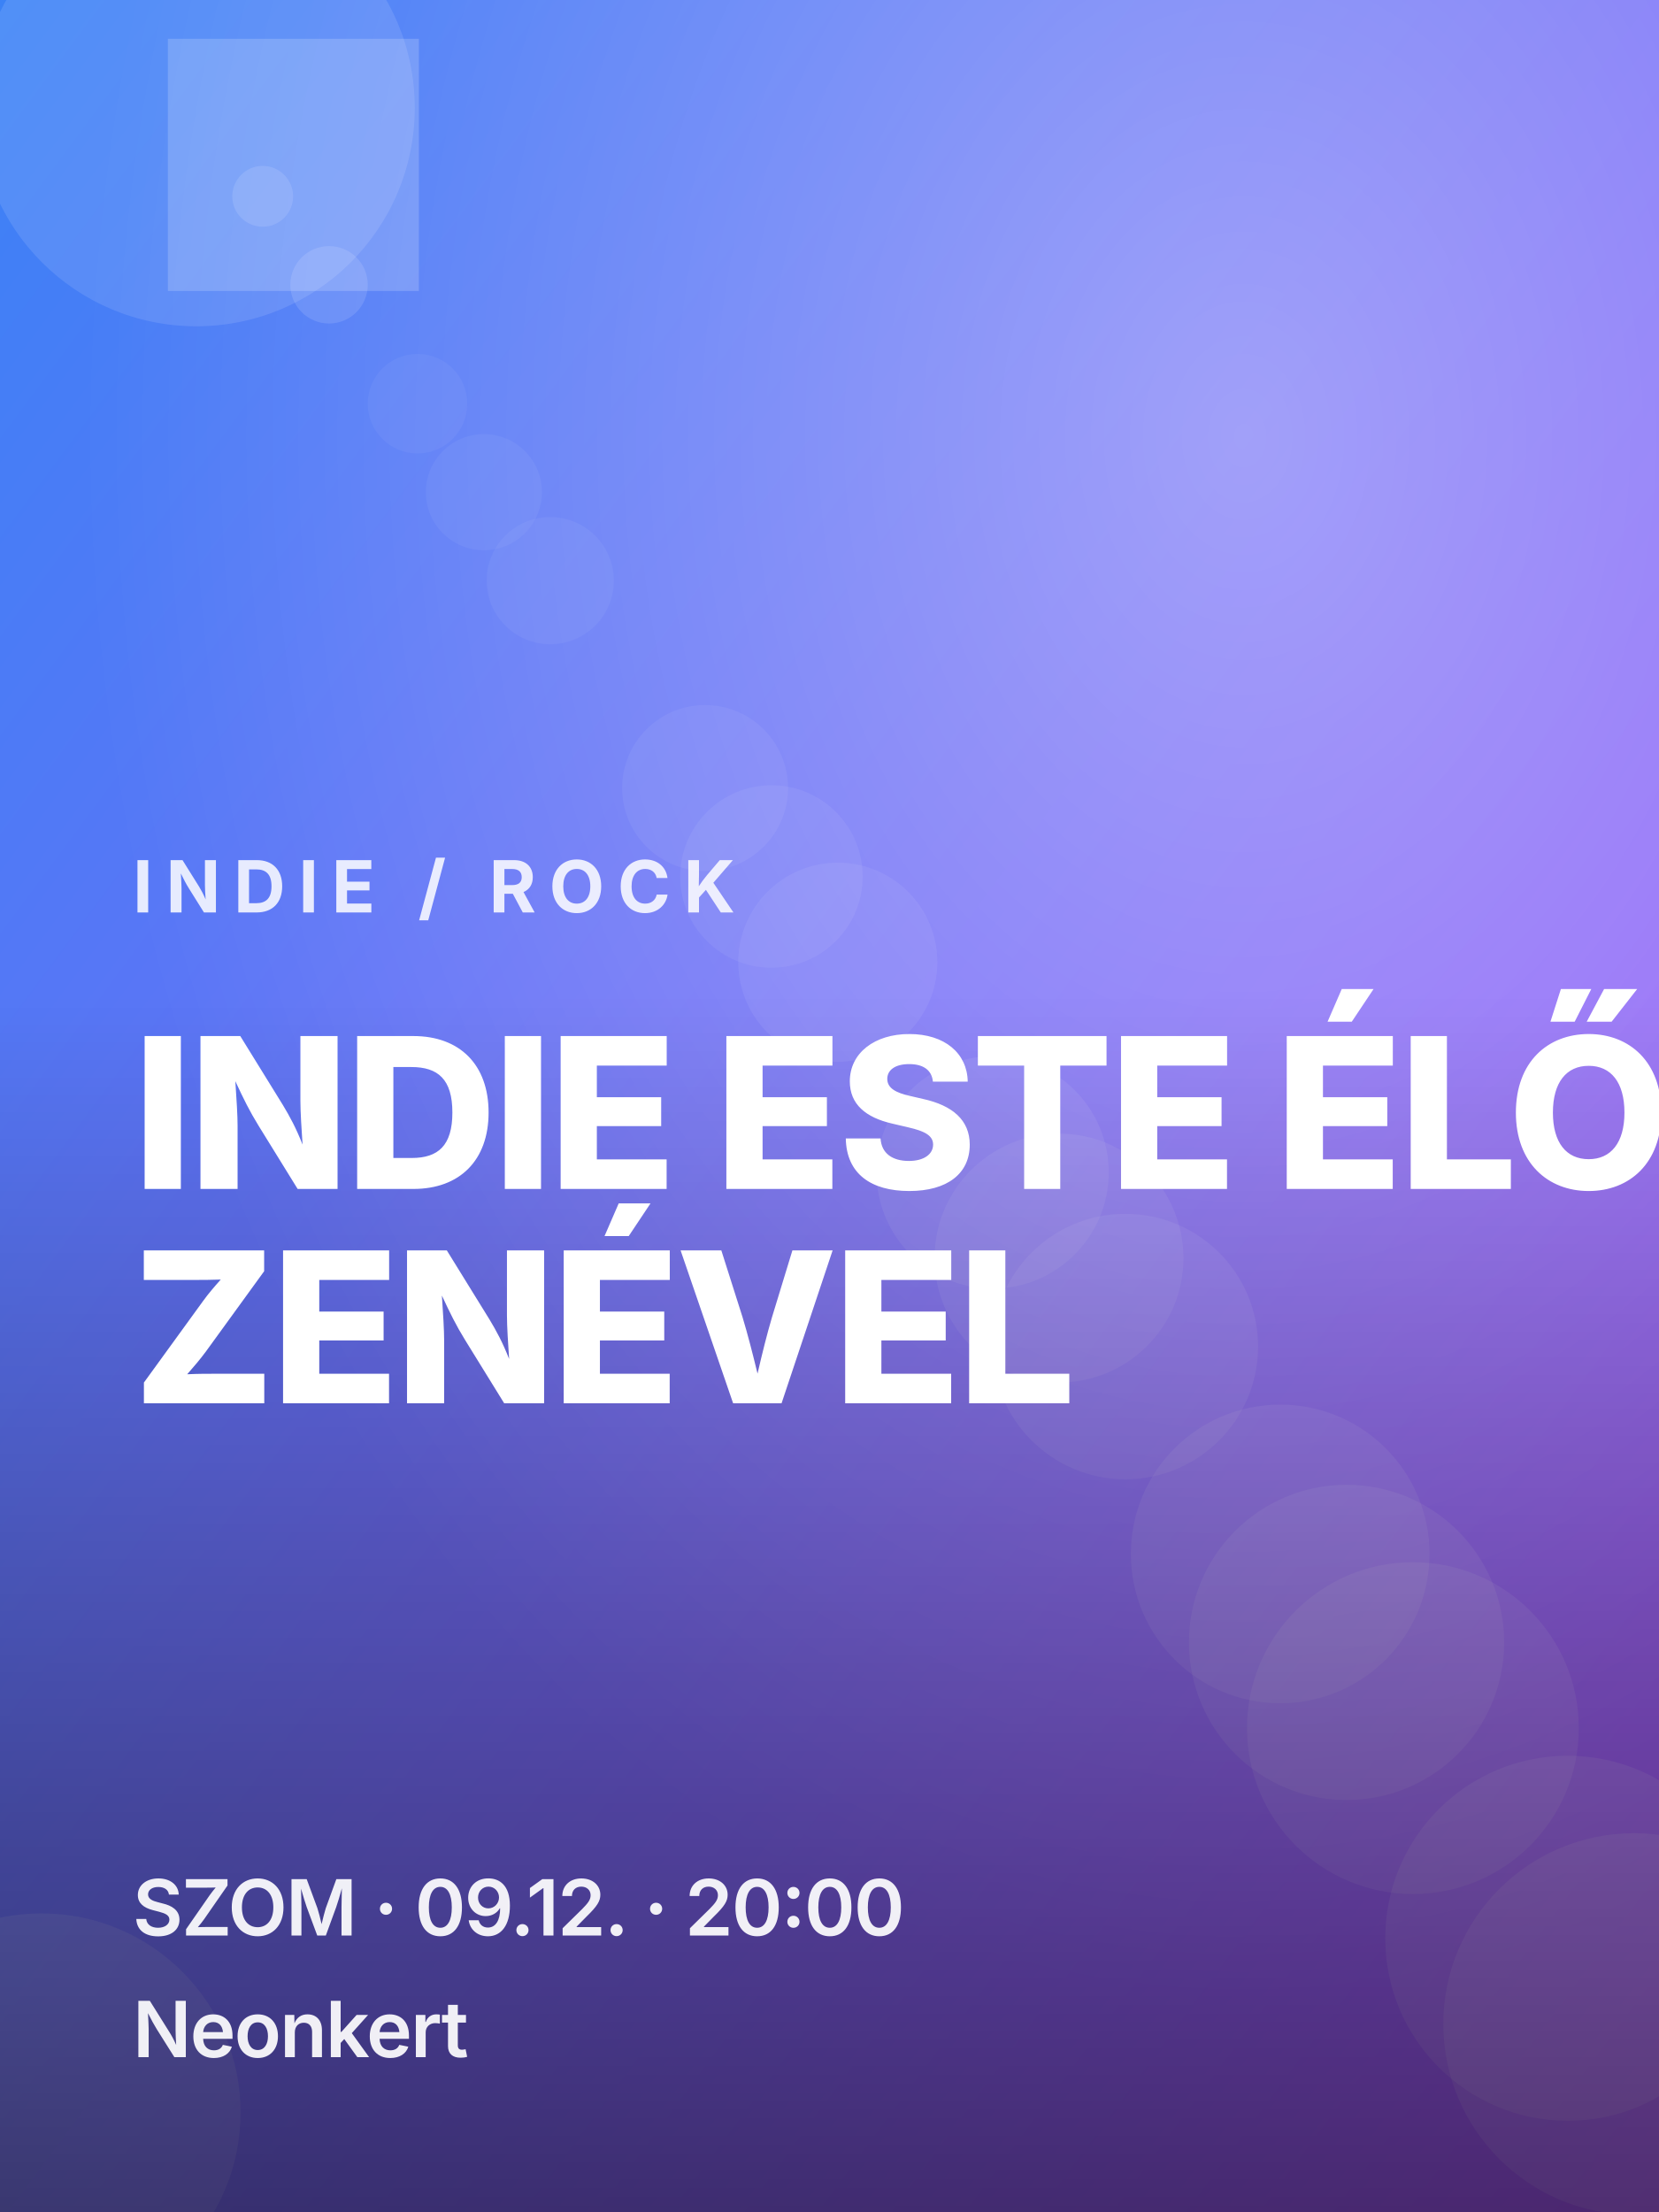
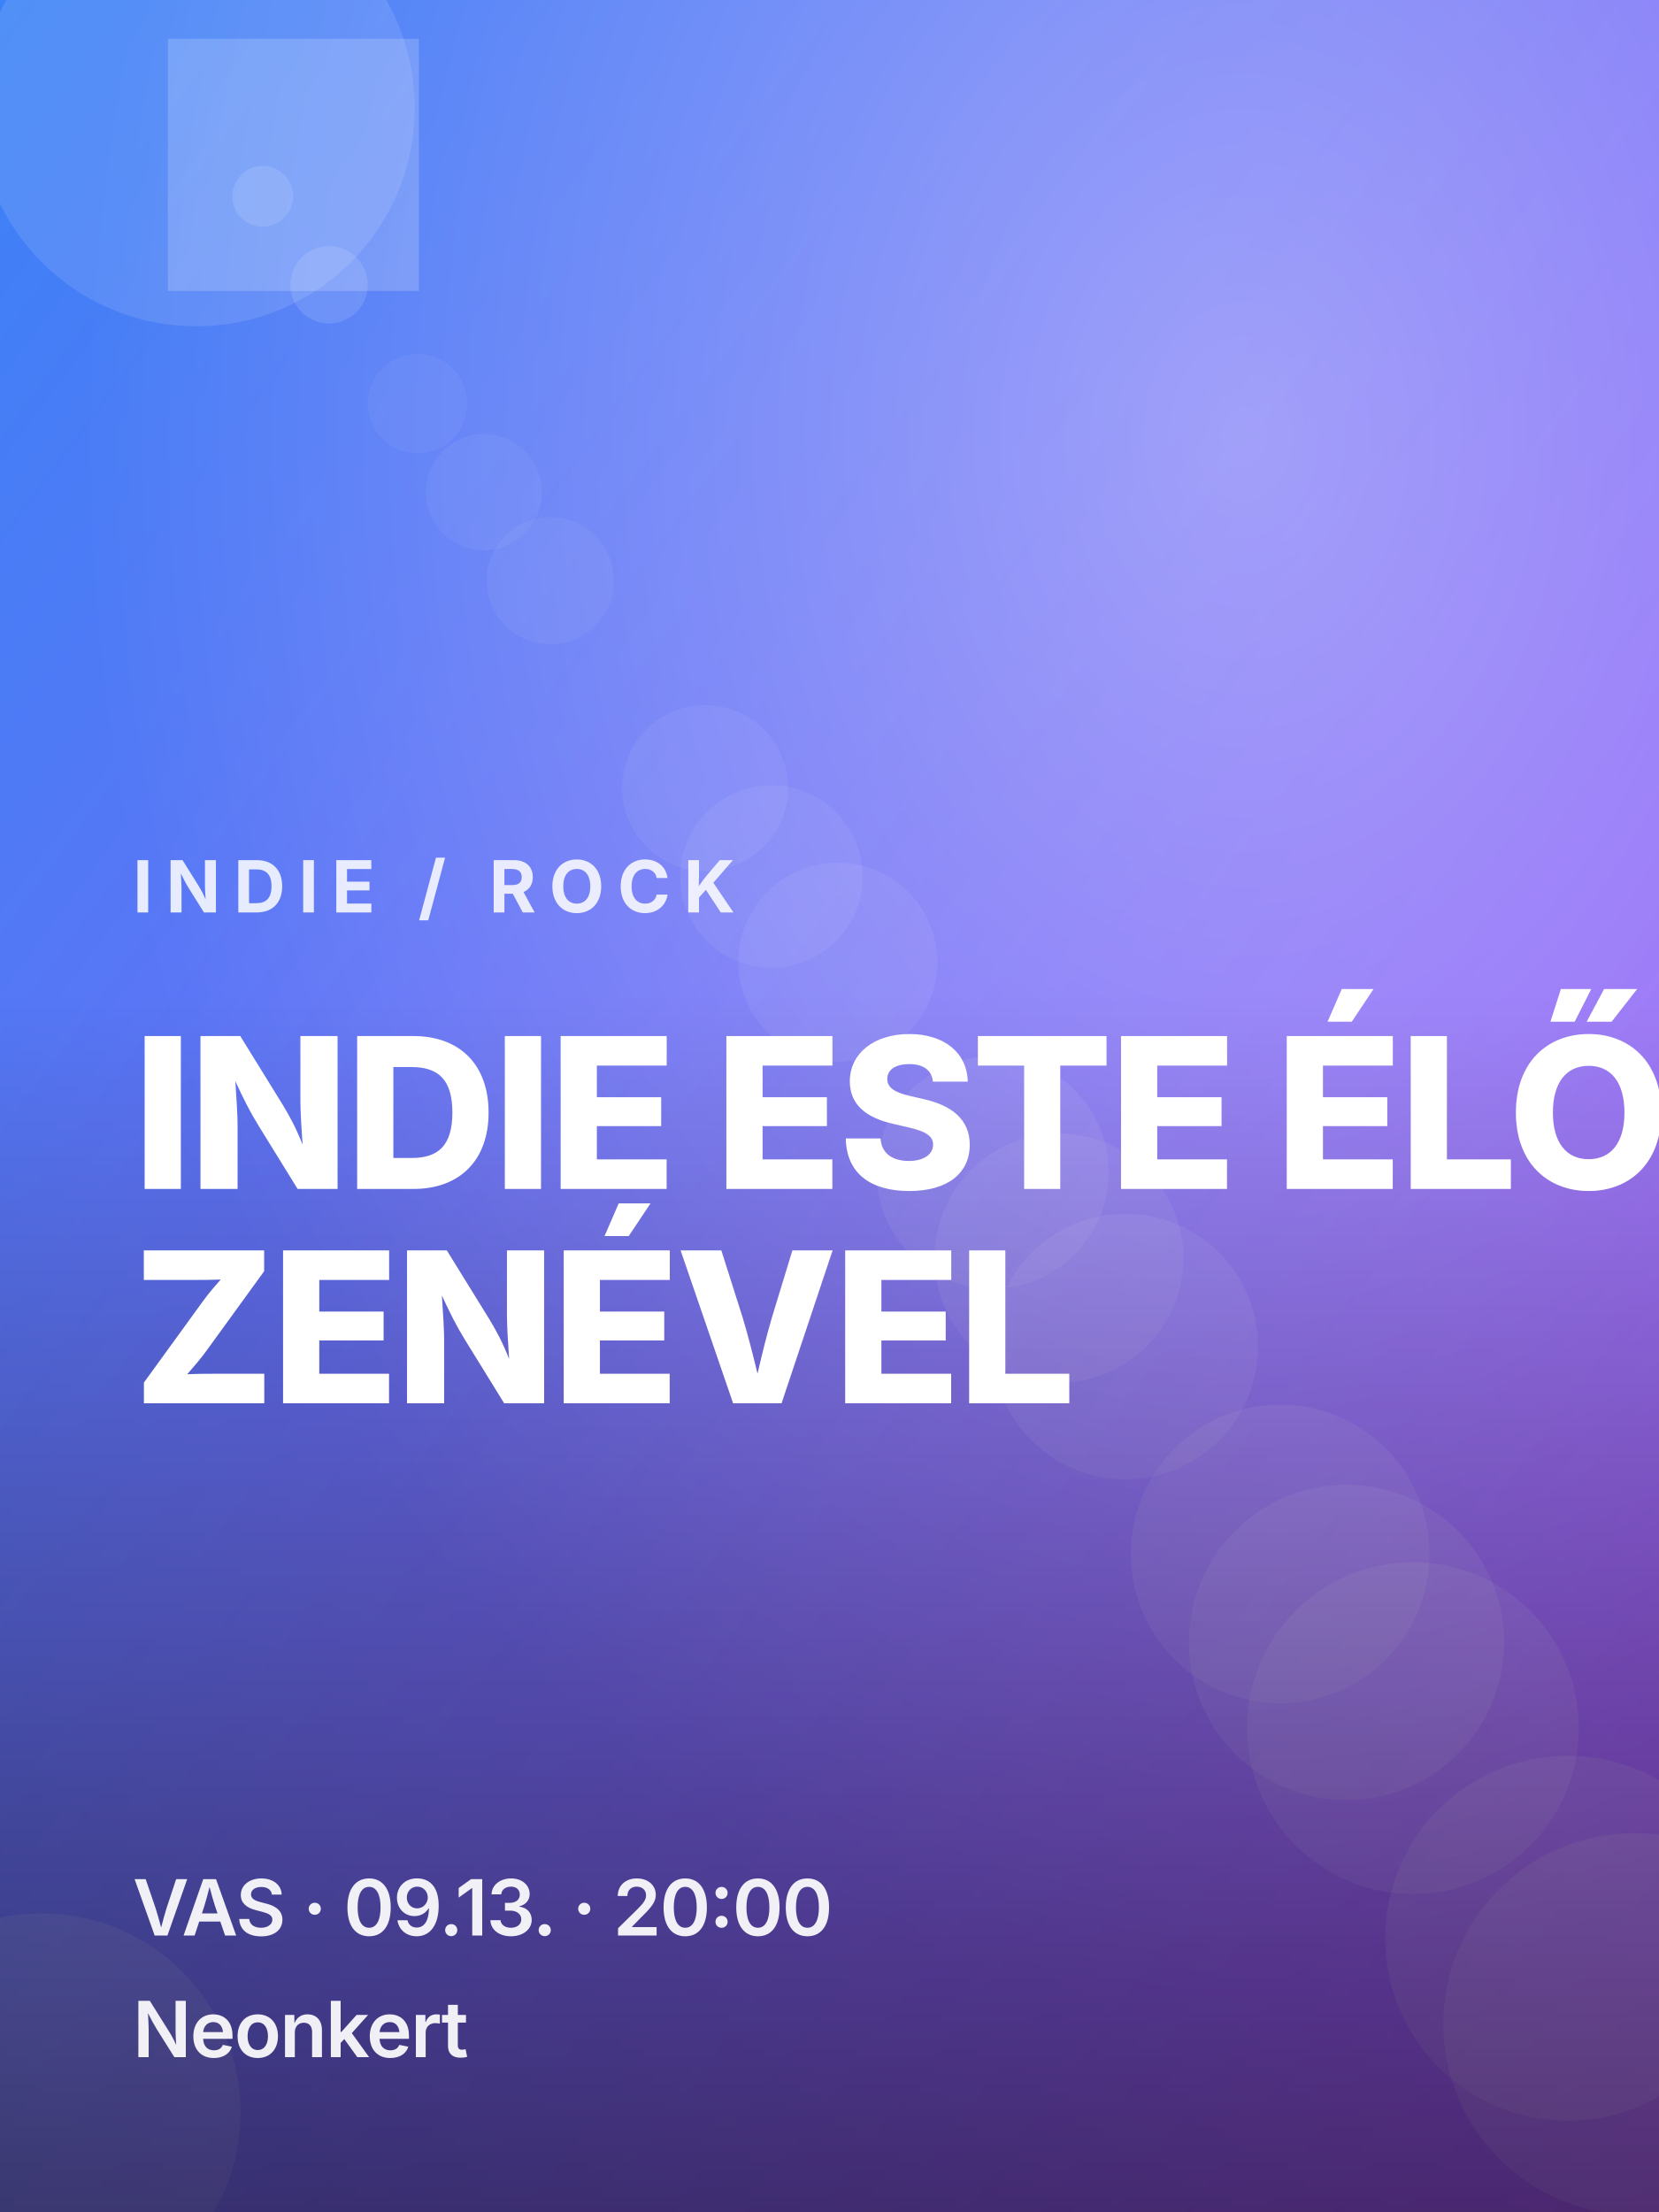
<svg xmlns="http://www.w3.org/2000/svg" viewBox="0 0 600 800" width="600" height="800" role="img" aria-label="Indie Este élő zenével">
  <defs>
    <linearGradient id="bg" x1="0" y1="0" x2="1" y2="1">
      <stop offset="0" stop-color="#3b82f6" />
      <stop offset="1" stop-color="#a855f7" />
    </linearGradient>
    <radialGradient id="glow" cx="0.75" cy="0.2" r="0.7">
      <stop offset="0" stop-color="#ffffff" stop-opacity="0.35" />
      <stop offset="1" stop-color="#ffffff" stop-opacity="0" />
    </radialGradient>
    <linearGradient id="shade" x1="0" y1="0" x2="0" y2="1">
      <stop offset="0.45" stop-color="#000" stop-opacity="0" />
      <stop offset="1" stop-color="#000" stop-opacity="0.55" />
    </linearGradient>
  </defs>
  <rect width="600" height="800" fill="url(#bg)" />
  <rect width="600" height="800" fill="url(#glow)" />
  <circle cx="151" cy="146" r="18" fill="#ffffff" opacity="0.044" />
  <circle cx="255" cy="285" r="30" fill="#ffffff" opacity="0.057" />
  <circle cx="359" cy="424" r="42" fill="#ffffff" opacity="0.071" />
  <circle cx="463" cy="562" r="54" fill="#ffffff" opacity="0.085" />
  <circle cx="567" cy="701" r="66" fill="#ffffff" opacity="0.099" />
  <circle cx="71" cy="39" r="79" fill="#ffffff" opacity="0.113" />
  <circle cx="175" cy="178" r="21" fill="#ffffff" opacity="0.047" />
  <circle cx="279" cy="317" r="33" fill="#ffffff" opacity="0.061" />
  <circle cx="383" cy="455" r="45" fill="#ffffff" opacity="0.074" />
  <circle cx="487" cy="594" r="57" fill="#ffffff" opacity="0.088" />
  <circle cx="591" cy="732" r="69" fill="#ffffff" opacity="0.102" />
  <circle cx="95" cy="71" r="11" fill="#ffffff" opacity="0.116" />
  <circle cx="199" cy="210" r="23" fill="#ffffff" opacity="0.050" />
  <circle cx="303" cy="348" r="36" fill="#ffffff" opacity="0.064" />
  <circle cx="407" cy="487" r="48" fill="#ffffff" opacity="0.078" />
  <circle cx="511" cy="625" r="60" fill="#ffffff" opacity="0.091" />
  <circle cx="15" cy="764" r="72" fill="#ffffff" opacity="0.105" />
  <circle cx="119" cy="103" r="14" fill="#ffffff" opacity="0.119" />
  <text x="48" y="96" font-size="140" fill="#ffffff" opacity="0.18" font-weight="900">◼</text>
  <rect width="600" height="800" fill="url(#shade)" />
  <g fill="#ffffff" font-family="Inter, 'Segoe UI', system-ui, sans-serif" style="letter-spacing:-0.02em">
    <text x="48" y="330" font-size="26" font-weight="700" opacity="0.85" style="letter-spacing:0.18em">INDIE / ROCK</text>
    <text x="48" y="430" font-size="76" font-weight="800">INDIE ESTE ÉLŐ</text>
    <text x="48" y="507.52" font-size="76" font-weight="800">ZENÉVEL</text>
-     <text x="48" y="700" font-size="28" font-weight="600" opacity="0.92">SZOM · 09.12. · 20:00</text>
+     <text x="48" y="700" font-size="28" font-weight="600" opacity="0.92">VAS · 09.13. · 20:00</text>
    <text x="48" y="744" font-size="28" font-weight="600" opacity="0.92">Neonkert</text>
  </g>
</svg>
